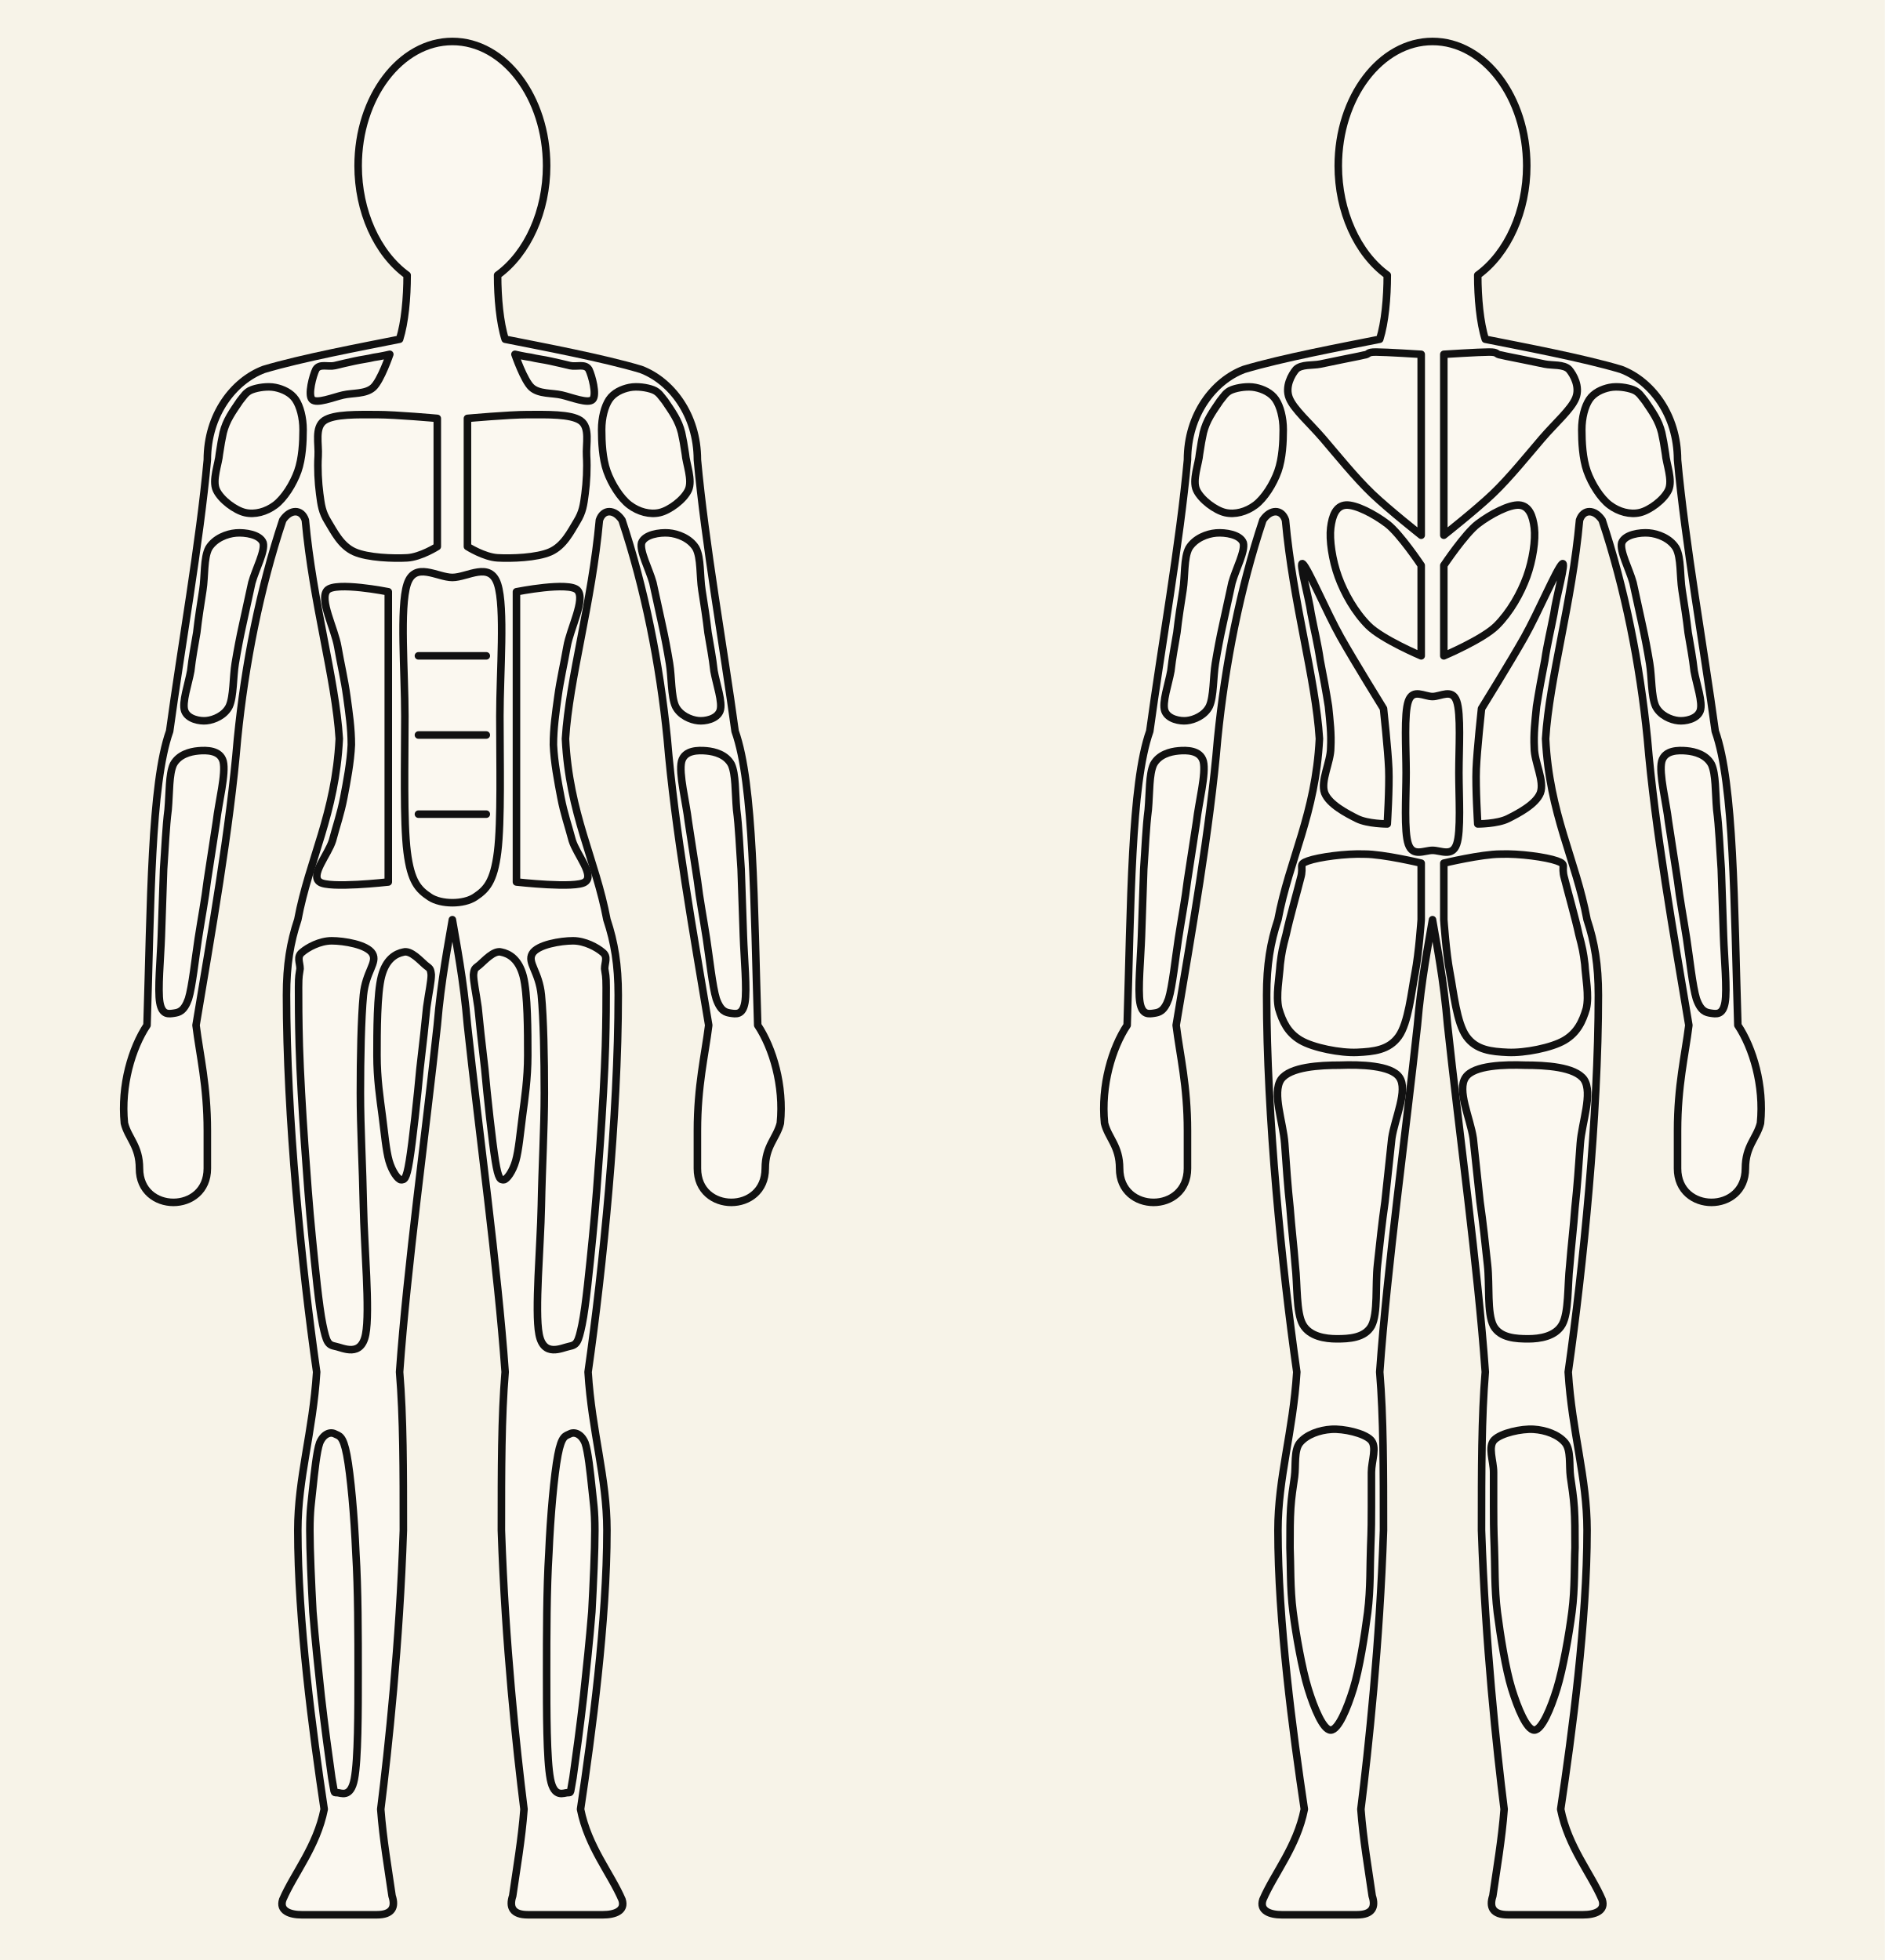
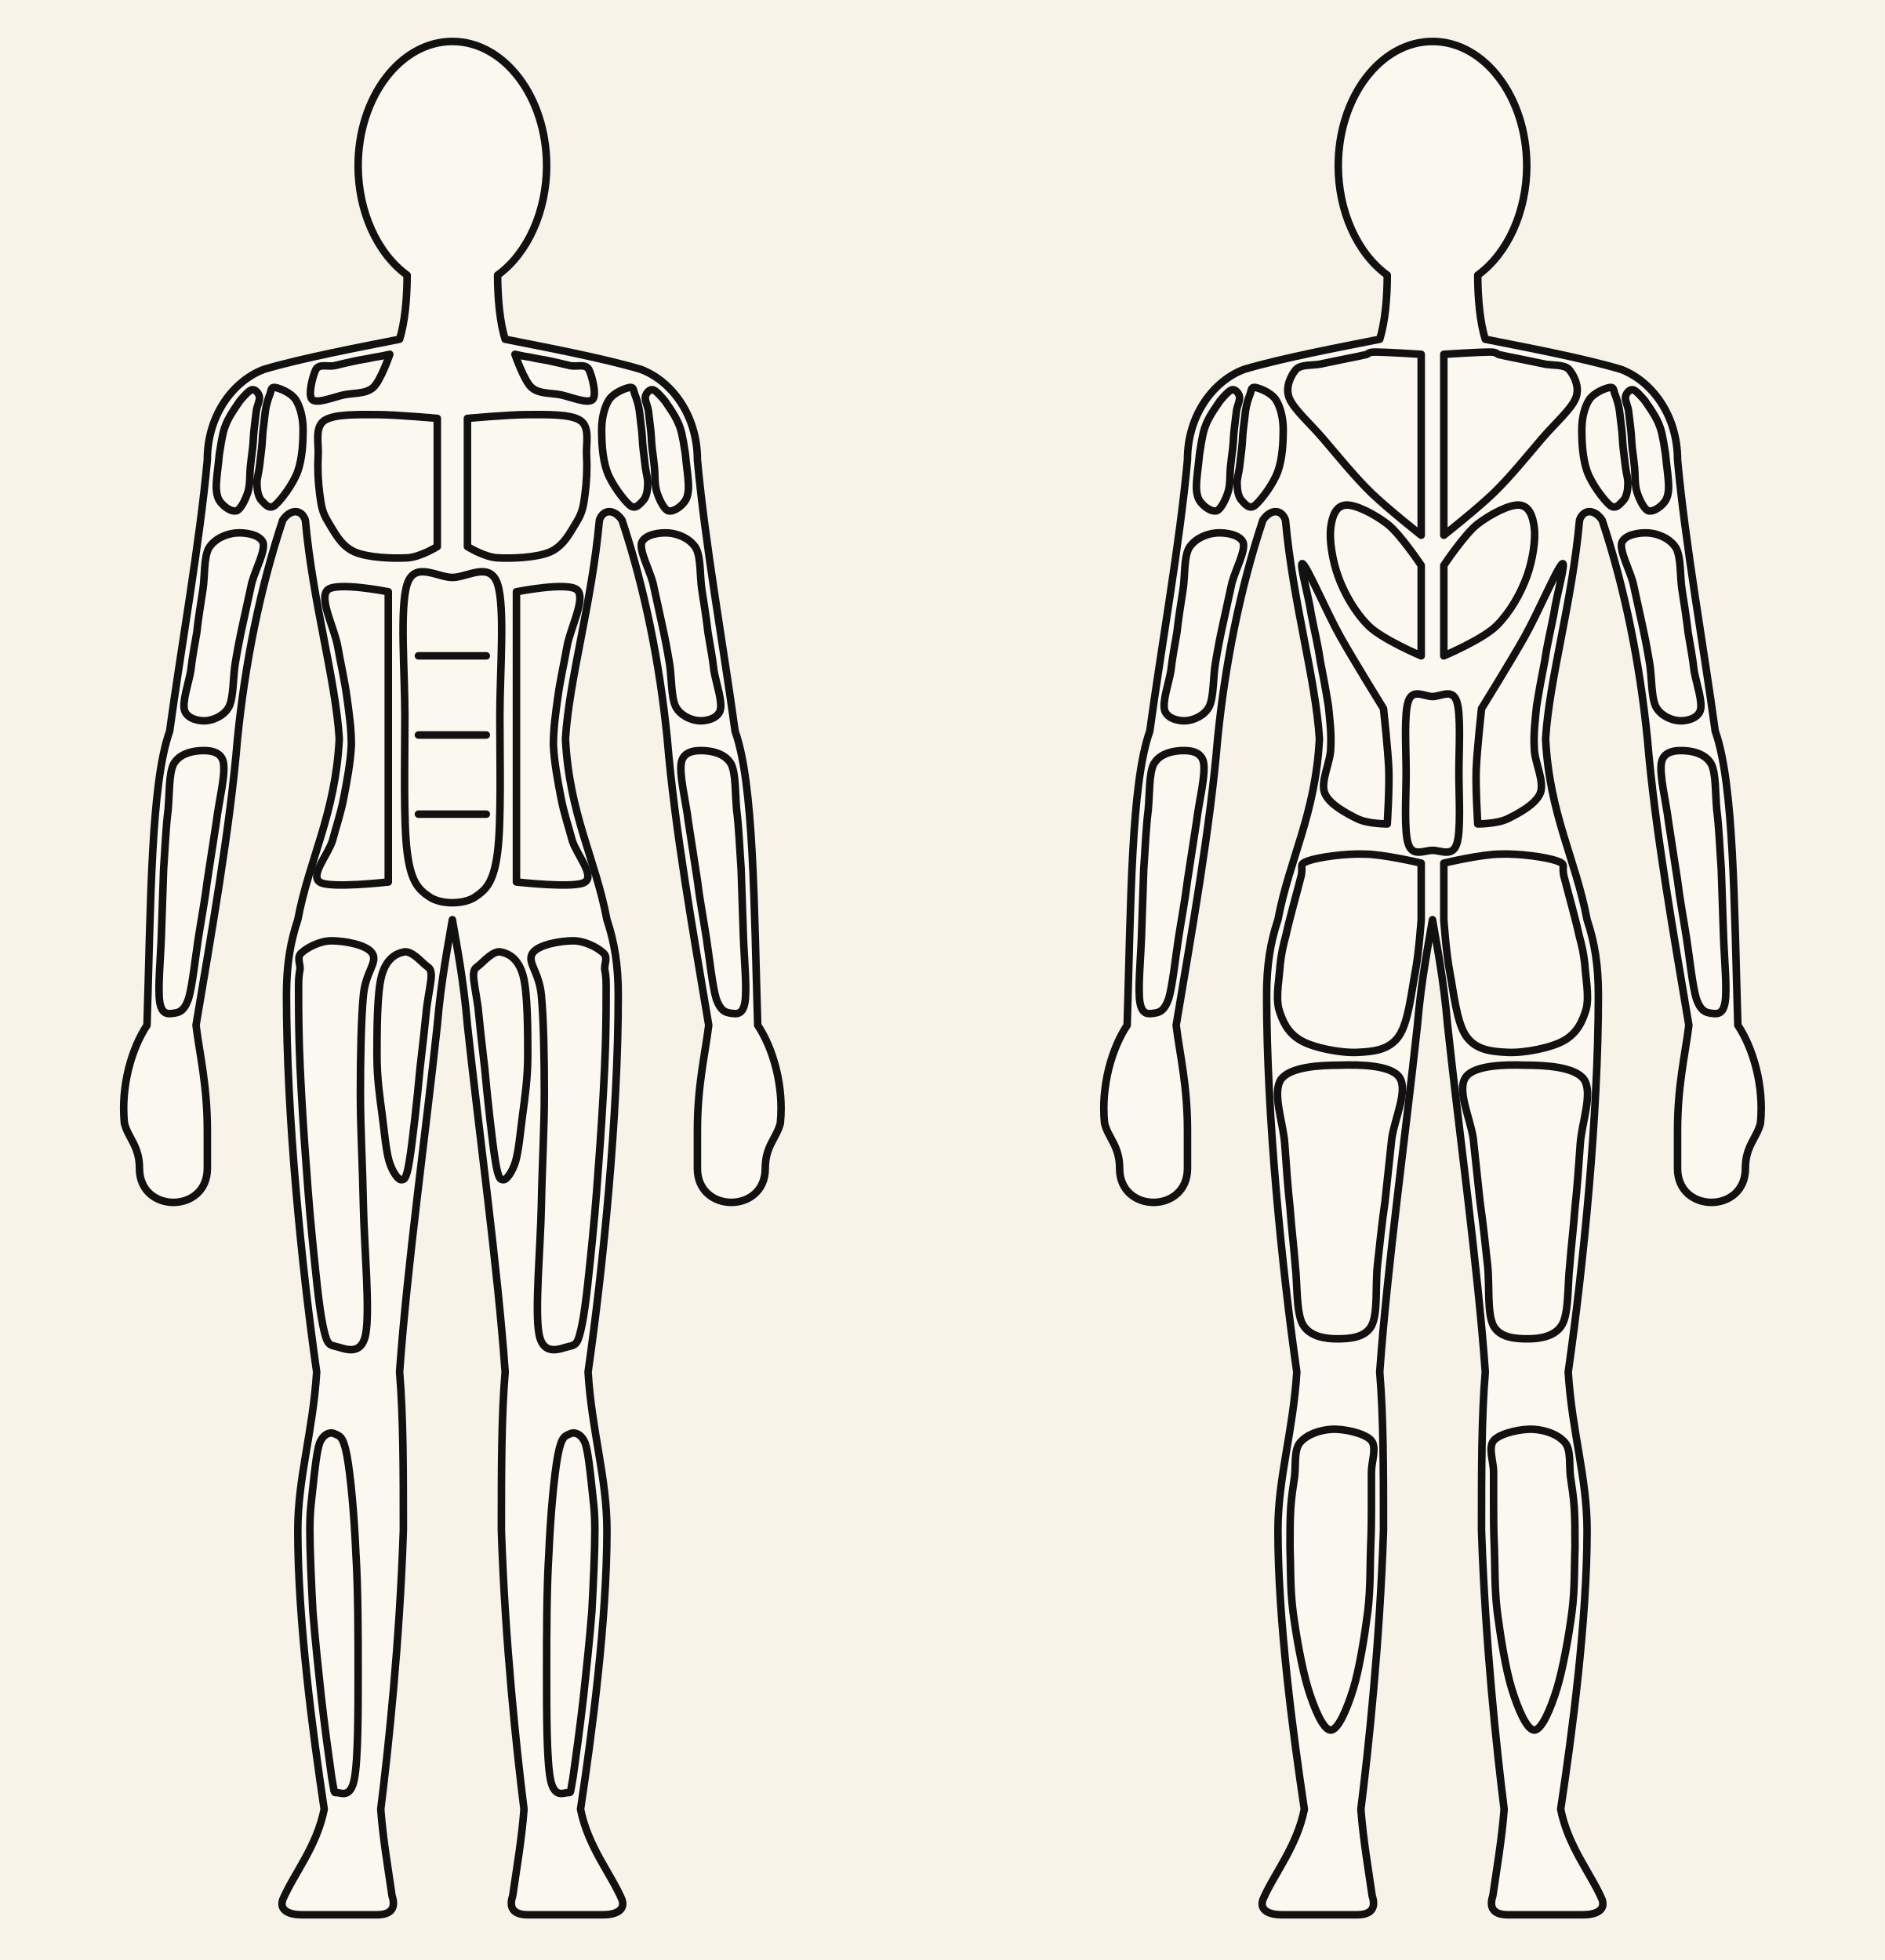
<svg xmlns="http://www.w3.org/2000/svg" viewBox="0 0 250 260" width="250" height="260">
  <path d="M0,0 L250,0 L250,260 L0,260 Z" fill="#F7F3E8" />
  <path id="front.body" d="M60,5.5 C66.9,5.5 72.5,12.9 72.5,22 C72.5,28 70,33.6 66,36.5 C66,39.5 66.3,42.8 67,45 C72,46 80,47.5 85,49 C89,50.5 92.5,55 92.5,61 C93.5,72 96,86 97.5,97 C100,104 100,120 100.5,136 C102.5,139 104,144 103.5,149 C103,151 101.5,152 101.5,155 C101.5,161 92.5,161 92.5,155 L92.5,150 C92.5,144 93.5,140 94,136 C92,124 89.5,110 88.5,98 C87.5,88 85.5,78 82.5,69 C81.5,67.5 80,67.5 79.5,69 C78.5,80 75.5,90 75,98 C75.5,108 79,114 80.5,122 C81.5,125 82,128 82,132 C82,148 80,168 78,182 C78.5,190 80.5,196 80.5,203 C80.5,215 78.5,230 77,240 C78,245 81,248.5 82.5,252 C83,253.5 81.5,254 80,254 L70,254 C68,254 67.5,253 68,251.5 C68.5,248 69.2,244 69.5,240 C68.5,232 67,218 66.5,203 C66.5,195 66.5,188 67,182 C66,168 63.5,150 62,136 C61.5,130 60.5,125 60,122 C59.5,125 58.5,130 58,136 C56.5,150 54,168 53,182 C53.5,188 53.5,195 53.5,203 C53,218 51.5,232 50.5,240 C50.8,244 51.5,248 52,251.5 C52.5,253 52,254 50,254 L40,254 C38.5,254 37,253.5 37.5,252 C39,248.5 42,245 43,240 C41.5,230 39.5,215 39.5,203 C39.5,196 41.5,190 42,182 C40,168 38,148 38,132 C38,128 38.5,125 39.5,122 C41,114 44.5,108 45,98 C44.5,90 41.5,80 40.5,69 C40,67.5 38.5,67.5 37.5,69 C34.5,78 32.5,88 31.5,98 C30.5,110 28,124 26,136 C26.5,140 27.5,144 27.5,150 L27.5,155 C27.5,161 18.5,161 18.5,155 C18.5,152 17,151 16.5,149 C16,144 17.5,139 19.5,136 C20,120 20,104 22.5,97 C24,86 26.5,72 27.5,61 C27.5,55 31,50.5 35,49 C40,47.5 48,46 53,45 C53.7,42.8 54,39.5 54,36.5 C50,33.6 47.5,28 47.5,22 C47.5,12.9 53.1,5.5 60,5.5 Z" fill="#FBF8F0" stroke="none" />
  <g id="front.regions" stroke="#111111" stroke-width="1" stroke-linejoin="round" stroke-linecap="round">
    <path id="front.traps-upper.r" d="M51.7,47 C51.7,47 50.4,47.3 49.6,47.4 C48.8,47.6 47.9,47.7 47,47.9 C46.1,48.1 45.2,48.3 44.4,48.5 C43.5,48.7 42.4,48.2 41.9,49 C41.5,49.8 40.8,52.4 41.4,53 C42,53.6 44.2,52.7 45.5,52.4 C46.8,52.1 48.5,52.3 49.5,51.4 C50.5,50.5 51.7,47 51.7,47 Z" fill="#FBF8F0" />
    <path id="front.traps-upper.l" d="M68.3,47 C68.3,47 69.6,47.3 70.4,47.4 C71.2,47.6 72.1,47.7 73,47.9 C73.9,48.1 74.8,48.3 75.6,48.5 C76.5,48.7 77.6,48.2 78.1,49 C78.5,49.8 79.2,52.4 78.6,53 C78,53.6 75.8,52.7 74.5,52.4 C73.2,52.1 71.5,52.3 70.5,51.4 C69.5,50.5 68.3,47 68.3,47 Z" fill="#FBF8F0" />
-     <path id="front.deltoid-front.r" d="M33.4,51.7 C32.6,52 32.3,52.6 31.8,53.2 C31.4,53.8 30.9,54.5 30.5,55.2 C30.1,55.9 29.8,56.6 29.6,57.4 C29.4,58.3 29.3,58.9 29.1,60.2 C29,61.5 28.1,63.7 28.7,65 C29.3,66.3 31.2,67.7 32.5,68 C33.8,68.3 35.3,67.9 36.5,67 C37.7,66.1 38.9,64.2 39.5,62.5 C40.1,60.8 40.2,58.6 40.2,57 C40.2,55.4 39.8,53.9 39.2,53 C38.6,52.1 37.5,51.6 36.5,51.4 C35.5,51.2 34.2,51.4 33.4,51.7 Z" fill="#FBF8F0" />
-     <path id="front.deltoid-front.l" d="M86.6,51.7 C87.4,52 87.7,52.6 88.2,53.2 C88.6,53.8 89.1,54.5 89.5,55.2 C89.9,55.9 90.2,56.6 90.4,57.4 C90.6,58.3 90.7,58.9 90.9,60.2 C91,61.5 91.9,63.7 91.3,65 C90.7,66.3 88.8,67.7 87.5,68 C86.2,68.3 84.7,67.9 83.5,67 C82.3,66.1 81.1,64.2 80.5,62.5 C79.9,60.8 79.8,58.6 79.8,57 C79.8,55.4 80.2,53.9 80.8,53 C81.4,52.1 82.5,51.6 83.5,51.4 C84.5,51.2 85.8,51.4 86.6,51.7 Z" fill="#FBF8F0" />
+     <path id="front.deltoid-front.r" d="M35.8,52.3 C35.6,52.8 35.3,53.7 35.2,54.5 C35.1,55.3 35,56.2 34.9,57 C34.8,57.8 34.8,58.7 34.7,59.5 C34.6,60.3 34.5,61.2 34.4,62 C34.3,62.8 34,63.7 34.1,64.4 C34.1,65.1 34.3,66 34.7,66.4 C35.1,66.8 35.7,67.7 36.5,67 C37.3,66.3 38.9,64.2 39.5,62.5 C40.1,60.8 40.2,58.6 40.2,57 C40.2,55.4 39.8,53.9 39.2,53 C38.6,52.1 37.1,51.5 36.5,51.4 C35.9,51.3 36,51.8 35.8,52.3 Z" fill="#FBF8F0" />
+     <path id="front.deltoid-front.l" d="M84.2,52.3 C84.4,52.8 84.7,53.7 84.8,54.5 C84.9,55.3 85,56.2 85.1,57 C85.2,57.8 85.2,58.7 85.3,59.5 C85.4,60.3 85.5,61.2 85.6,62 C85.7,62.8 86,63.7 85.9,64.4 C85.9,65.1 85.7,66 85.3,66.4 C84.9,66.8 84.3,67.7 83.5,67 C82.7,66.3 81.1,64.2 80.5,62.5 C79.9,60.8 79.8,58.6 79.8,57 C79.8,55.4 80.2,53.9 80.8,53 C81.4,52.1 82.9,51.5 83.5,51.4 C84.1,51.3 84,51.8 84.2,52.3 Z" fill="#FBF8F0" />
+     <path id="front.deltoid-side.r" d="M33.4,51.7 C33,51.8 32.3,52.6 31.8,53.2 C31.4,53.8 30.9,54.5 30.5,55.2 C30.1,55.9 29.8,56.6 29.6,57.4 C29.4,58.3 29.3,58.9 29.1,60.2 C29,61.5 28.6,63.9 28.7,65 C28.8,66.1 29.1,66.5 29.6,67 C30.1,67.5 31,68 31.5,67.7 C32,67.4 32.6,66.2 32.9,65.2 C33.2,64.2 33.1,63 33.2,62 C33.3,61 33.4,60.3 33.5,59.5 C33.6,58.7 33.6,57.8 33.7,57 C33.8,56.2 33.9,55.2 34,54.5 C34.1,53.8 34.5,53.1 34.4,52.6 C34.3,52.1 33.8,51.6 33.4,51.7 Z" fill="#FBF8F0" />
+     <path id="front.deltoid-side.l" d="M86.6,51.7 C87,51.8 87.7,52.6 88.2,53.2 C88.6,53.8 89.1,54.5 89.5,55.2 C89.9,55.9 90.2,56.6 90.4,57.4 C90.6,58.3 90.7,58.9 90.9,60.2 C91,61.5 91.4,63.9 91.3,65 C91.2,66.1 90.9,66.5 90.4,67 C89.9,67.5 89,68 88.5,67.7 C88,67.4 87.4,66.2 87.1,65.2 C86.8,64.2 86.9,63 86.8,62 C86.7,61 86.6,60.3 86.5,59.5 C86.4,58.7 86.4,57.8 86.3,57 C86.2,56.2 86.1,55.2 86,54.5 C85.9,53.8 85.5,53.1 85.6,52.6 C85.7,52.1 86.2,51.6 86.6,51.7 Z" fill="#FBF8F0" />
    <path id="front.chest.r" d="M58,55.5 C58,55.5 52.5,55 50,55 C47.5,55 44.3,54.9 43,55.8 C41.7,56.7 42.3,58.9 42.2,60.5 C42.1,62.1 42.2,64 42.4,65.5 C42.6,67 42.7,67.9 43.5,69.2 C44.3,70.5 45.2,72.4 47,73.2 C48.8,74 52.2,74.1 54,74 C55.8,73.9 58,72.5 58,72.5 C58,72.5 58,55.5 58,55.5 Z" fill="#FBF8F0" />
    <path id="front.chest.l" d="M62,55.5 C62,55.5 67.5,55 70,55 C72.5,55 75.7,54.9 77,55.8 C78.3,56.7 77.7,58.9 77.8,60.5 C77.9,62.1 77.8,64 77.6,65.5 C77.4,67 77.3,67.9 76.5,69.2 C75.7,70.5 74.8,72.4 73,73.2 C71.2,74 67.8,74.1 66,74 C64.2,73.9 62,72.5 62,72.5 C62,72.5 62,55.5 62,55.5 Z" fill="#FBF8F0" />
    <path id="front.biceps.r" d="M27.7,72.7 C27,74 27.2,76.4 26.9,78.3 C26.6,80.2 26.3,82.1 26.1,83.9 C25.8,85.7 25.5,87.2 25.3,89 C25,90.7 24.1,93.2 24.5,94.3 C24.9,95.4 26.5,95.7 27.4,95.6 C28.4,95.5 29.8,94.9 30.4,93.7 C31,92.4 30.9,89.8 31.2,88 C31.5,86.2 31.8,84.6 32.2,82.8 C32.6,81 33,79.1 33.4,77.3 C33.9,75.5 35.2,73.1 34.9,72 C34.5,70.9 32.5,70.6 31.3,70.7 C30.1,70.8 28.5,71.4 27.7,72.7 Z" fill="#FBF8F0" />
    <path id="front.biceps.l" d="M92.3,72.7 C93,74 92.8,76.4 93.1,78.3 C93.4,80.2 93.7,82.1 93.9,83.9 C94.2,85.7 94.5,87.2 94.7,89 C95,90.7 95.9,93.2 95.5,94.3 C95.1,95.4 93.5,95.7 92.6,95.6 C91.6,95.5 90.2,94.9 89.6,93.7 C89,92.4 89.1,89.8 88.8,88 C88.5,86.2 88.2,84.6 87.8,82.8 C87.4,81 87,79.1 86.6,77.3 C86.1,75.5 84.8,73.1 85.1,72 C85.5,70.9 87.5,70.6 88.7,70.7 C89.9,70.8 91.5,71.4 92.3,72.7 Z" fill="#FBF8F0" />
    <path id="front.forearm-front.r" d="M23,101.4 C22.4,102.7 22.5,105.1 22.3,107.4 C22,109.7 21.9,112.5 21.7,115.3 C21.6,118.1 21.5,121.2 21.4,124.2 C21.3,127.1 20.9,131.3 21.2,133 C21.5,134.7 22.4,134.5 23.1,134.4 C23.7,134.3 24.4,134.2 25,132.5 C25.5,130.9 25.9,127.1 26.3,124.5 C26.7,121.9 27.2,119.3 27.5,116.8 C27.9,114.2 28.3,111.6 28.7,109 C29,106.4 30,102.6 29.6,101 C29.2,99.5 27.4,99.5 26.3,99.6 C25.2,99.7 23.7,100.1 23,101.4 Z" fill="#FBF8F0" />
    <path id="front.forearm-front.l" d="M97,101.4 C97.6,102.7 97.5,105.1 97.7,107.4 C98,109.7 98.1,112.5 98.3,115.3 C98.4,118.1 98.5,121.2 98.6,124.2 C98.7,127.1 99.1,131.3 98.8,133 C98.5,134.7 97.6,134.5 96.9,134.4 C96.3,134.3 95.6,134.2 95,132.5 C94.5,130.9 94.1,127.1 93.7,124.5 C93.3,121.9 92.8,119.3 92.5,116.8 C92.1,114.2 91.7,111.6 91.3,109 C91,106.4 90,102.6 90.4,101 C90.8,99.5 92.6,99.5 93.7,99.6 C94.8,99.7 96.3,100.1 97,101.4 Z" fill="#FBF8F0" />
    <path id="front.obliques.r" d="M51.5,78.5 C51.5,78.5 44.5,77.1 43.4,78.3 C42.3,79.5 44.4,83.4 44.8,85.8 C45.2,88.1 45.7,90.2 46,92.4 C46.3,94.6 46.6,96.6 46.6,98.8 C46.5,101.1 46,103.7 45.6,105.8 C45.2,107.9 44.6,109.6 44.1,111.5 C43.5,113.4 41.1,116.1 42.4,117 C43.6,117.9 51.5,117 51.5,117 C51.5,117 51.5,78.5 51.5,78.5 Z" fill="#FBF8F0" />
    <path id="front.obliques.l" d="M68.5,78.5 C68.5,78.5 75.5,77.1 76.6,78.3 C77.7,79.5 75.6,83.4 75.2,85.8 C74.8,88.1 74.3,90.2 74,92.4 C73.7,94.6 73.4,96.6 73.4,98.8 C73.5,101.1 74,103.7 74.4,105.8 C74.8,107.9 75.4,109.6 75.9,111.5 C76.5,113.4 78.9,116.1 77.6,117 C76.4,117.9 68.5,117 68.5,117 C68.5,117 68.5,78.5 68.5,78.5 Z" fill="#FBF8F0" />
    <path id="front.adductors.r" d="M56.4,128 C55.8,127.5 54.5,126 53.5,126.3 C52.5,126.5 51.2,127.2 50.6,129.5 C50,131.8 50,136.9 50,140 C50,143.1 50.4,145.7 50.7,148 C51,150.3 51.2,152.6 51.6,154 C52,155.4 52.8,156.5 53.2,156.5 C53.6,156.5 53.9,156.5 54.3,154 C54.7,151.6 55.4,145.2 55.7,141.8 C56.1,138.4 56.4,135.7 56.6,133.6 C56.9,131.5 57.2,130.2 57.2,129.3 C57.1,128.4 57,128.5 56.4,128 Z" fill="#FBF8F0" />
    <path id="front.adductors.l" d="M63.6,128 C64.2,127.5 65.5,126 66.5,126.3 C67.5,126.5 68.8,127.2 69.4,129.5 C70,131.8 70,136.9 70,140 C70,143.1 69.6,145.7 69.3,148 C69,150.3 68.8,152.6 68.4,154 C68,155.4 67.2,156.5 66.8,156.5 C66.4,156.5 66.1,156.5 65.7,154 C65.3,151.6 64.6,145.2 64.3,141.8 C63.9,138.4 63.6,135.7 63.4,133.6 C63.1,131.5 62.8,130.2 62.8,129.3 C62.9,128.4 63,128.5 63.6,128 Z" fill="#FBF8F0" />
    <path id="front.quads.r" d="M44,124.8 C42.4,124.8 40.8,125.7 40.1,126.3 C39.3,126.9 39.8,127.7 39.8,128.5 C39.7,129.3 39.6,129.3 39.6,131 C39.6,132.7 39.6,135.3 39.7,138.8 C39.8,142.2 40.1,147.5 40.4,151.7 C40.7,155.9 41,160.1 41.4,164.1 C41.8,168.1 42.3,173.3 42.8,175.7 C43.3,178.1 43.5,178.4 44.5,178.6 C45.5,178.8 47.9,180.1 48.5,177 C49.1,173.9 48.3,165.3 48.2,160 C48.1,154.7 47.8,149.7 47.8,145 C47.8,140.3 47.9,135.1 48.2,132 C48.5,128.9 50.1,127.7 49.4,126.5 C48.7,125.3 45.6,124.8 44,124.8 Z" fill="#FBF8F0" />
    <path id="front.quads.l" d="M76,124.8 C77.6,124.8 79.2,125.7 79.9,126.3 C80.7,126.9 80.2,127.7 80.2,128.5 C80.3,129.3 80.4,129.3 80.4,131 C80.4,132.7 80.4,135.3 80.3,138.8 C80.2,142.2 79.9,147.5 79.6,151.7 C79.3,155.9 79,160.1 78.6,164.1 C78.2,168.1 77.7,173.3 77.2,175.7 C76.7,178.1 76.5,178.4 75.5,178.6 C74.5,178.8 72.1,180.1 71.5,177 C70.9,173.9 71.7,165.3 71.8,160 C71.9,154.7 72.2,149.7 72.2,145 C72.2,140.3 72.1,135.1 71.8,132 C71.5,128.9 69.9,127.7 70.6,126.5 C71.3,125.3 74.4,124.8 76,124.8 Z" fill="#FBF8F0" />
    <path id="front.tibialis.r" d="M44.4,190.2 C43.8,189.9 42.9,190.2 42.4,191.4 C42,192.5 41.7,195.4 41.5,197.3 C41.3,199.3 41.1,200.3 41.1,203 C41.1,205.7 41.3,210.1 41.5,213.8 C41.8,217.5 42.2,221.3 42.6,225 C43,228.6 43.7,233.7 44,235.8 C44.4,237.9 44.2,237.8 44.7,237.8 C45.2,237.8 46.5,238.6 47,236 C47.5,233.4 47.5,227 47.5,222 C47.5,217 47.5,210.8 47.2,206 C47,201.2 46.5,195.6 46,193 C45.5,190.4 45,190.5 44.4,190.2 Z" fill="#FBF8F0" />
    <path id="front.tibialis.l" d="M75.6,190.2 C76.2,189.9 77.1,190.2 77.6,191.4 C78,192.5 78.3,195.4 78.5,197.3 C78.7,199.3 78.9,200.3 78.9,203 C78.9,205.7 78.7,210.1 78.5,213.8 C78.2,217.5 77.8,221.3 77.4,225 C77,228.6 76.3,233.7 76,235.8 C75.6,237.9 75.8,237.8 75.3,237.8 C74.8,237.8 73.5,238.6 73,236 C72.5,233.4 72.5,227 72.5,222 C72.5,217 72.5,210.8 72.8,206 C73,201.2 73.5,195.6 74,193 C74.5,190.4 75,190.5 75.6,190.2 Z" fill="#FBF8F0" />
    <path id="front.abs" d="M54,77.5 C55,74.4 58,76.6 60,76.6 C62,76.6 65,74.4 66,77.5 C67,80.6 66.3,89.1 66.3,95 C66.3,100.9 66.5,109 66,113 C65.5,117 64.5,118 63,119 C61.5,120 58.5,120 57,119 C55.5,118 54.5,117 54,113 C53.5,109 53.7,100.9 53.7,95 C53.7,89.1 53,80.6 54,77.5 Z" fill="#FBF8F0" />
    <path id="front.abs.lines" d="M55.5,87 L64.5,87 M55.5,97.5 L64.5,97.5 M55.5,108 L64.5,108" fill="none" />
  </g>
  <path id="front.outline" d="M60,5.5 C66.9,5.5 72.5,12.9 72.5,22 C72.5,28 70,33.6 66,36.5 C66,39.5 66.3,42.8 67,45 C72,46 80,47.5 85,49 C89,50.5 92.5,55 92.5,61 C93.5,72 96,86 97.5,97 C100,104 100,120 100.5,136 C102.5,139 104,144 103.5,149 C103,151 101.5,152 101.5,155 C101.5,161 92.5,161 92.5,155 L92.5,150 C92.5,144 93.5,140 94,136 C92,124 89.5,110 88.5,98 C87.5,88 85.5,78 82.5,69 C81.5,67.5 80,67.5 79.5,69 C78.5,80 75.5,90 75,98 C75.5,108 79,114 80.5,122 C81.5,125 82,128 82,132 C82,148 80,168 78,182 C78.5,190 80.5,196 80.5,203 C80.5,215 78.5,230 77,240 C78,245 81,248.5 82.5,252 C83,253.5 81.5,254 80,254 L70,254 C68,254 67.5,253 68,251.5 C68.5,248 69.2,244 69.5,240 C68.5,232 67,218 66.5,203 C66.5,195 66.5,188 67,182 C66,168 63.5,150 62,136 C61.5,130 60.5,125 60,122 C59.5,125 58.5,130 58,136 C56.5,150 54,168 53,182 C53.5,188 53.5,195 53.5,203 C53,218 51.5,232 50.5,240 C50.8,244 51.5,248 52,251.5 C52.5,253 52,254 50,254 L40,254 C38.5,254 37,253.5 37.5,252 C39,248.5 42,245 43,240 C41.5,230 39.5,215 39.5,203 C39.5,196 41.5,190 42,182 C40,168 38,148 38,132 C38,128 38.5,125 39.5,122 C41,114 44.5,108 45,98 C44.5,90 41.5,80 40.5,69 C40,67.5 38.5,67.5 37.5,69 C34.5,78 32.5,88 31.5,98 C30.5,110 28,124 26,136 C26.5,140 27.5,144 27.5,150 L27.5,155 C27.5,161 18.5,161 18.5,155 C18.5,152 17,151 16.5,149 C16,144 17.5,139 19.5,136 C20,120 20,104 22.5,97 C24,86 26.5,72 27.5,61 C27.5,55 31,50.5 35,49 C40,47.5 48,46 53,45 C53.7,42.8 54,39.5 54,36.5 C50,33.6 47.5,28 47.5,22 C47.5,12.9 53.1,5.5 60,5.5 Z" fill="none" stroke="#111111" stroke-width="1" stroke-linejoin="round" stroke-linecap="round" />
  <path id="back.body" d="M190,5.5 C196.9,5.5 202.5,12.9 202.5,22 C202.5,28 200,33.6 196,36.5 C196,39.5 196.3,42.8 197,45 C202,46 210,47.5 215,49 C219,50.5 222.5,55 222.5,61 C223.5,72 226,86 227.5,97 C230,104 230,120 230.5,136 C232.5,139 234,144 233.5,149 C233,151 231.5,152 231.5,155 C231.5,161 222.5,161 222.5,155 L222.5,150 C222.5,144 223.5,140 224,136 C222,124 219.5,110 218.5,98 C217.5,88 215.5,78 212.5,69 C211.5,67.5 210,67.5 209.5,69 C208.5,80 205.5,90 205,98 C205.5,108 209,114 210.5,122 C211.5,125 212,128 212,132 C212,148 210,168 208,182 C208.5,190 210.5,196 210.5,203 C210.5,215 208.5,230 207,240 C208,245 211,248.5 212.5,252 C213,253.5 211.5,254 210,254 L200,254 C198,254 197.5,253 198,251.5 C198.5,248 199.2,244 199.5,240 C198.5,232 197,218 196.5,203 C196.5,195 196.5,188 197,182 C196,168 193.5,150 192,136 C191.5,130 190.5,125 190,122 C189.5,125 188.5,130 188,136 C186.5,150 184,168 183,182 C183.5,188 183.5,195 183.5,203 C183,218 181.5,232 180.5,240 C180.8,244 181.5,248 182,251.5 C182.5,253 182,254 180,254 L170,254 C168.5,254 167,253.5 167.5,252 C169,248.5 172,245 173,240 C171.5,230 169.5,215 169.5,203 C169.5,196 171.5,190 172,182 C170,168 168,148 168,132 C168,128 168.5,125 169.5,122 C171,114 174.5,108 175,98 C174.5,90 171.5,80 170.5,69 C170,67.5 168.5,67.5 167.5,69 C164.5,78 162.5,88 161.5,98 C160.5,110 158,124 156,136 C156.5,140 157.5,144 157.5,150 L157.5,155 C157.5,161 148.5,161 148.5,155 C148.5,152 147,151 146.5,149 C146,144 147.5,139 149.5,136 C150,120 150,104 152.5,97 C154,86 156.5,72 157.5,61 C157.5,55 161,50.5 165,49 C170,47.5 178,46 183,45 C183.7,42.8 184,39.5 184,36.5 C180,33.6 177.5,28 177.5,22 C177.5,12.9 183.1,5.5 190,5.5 Z" fill="#FBF8F0" stroke="none" />
  <g id="back.regions" stroke="#111111" stroke-width="1" stroke-linejoin="round" stroke-linecap="round">
    <path id="back.traps.l" d="M188.5,47 C188.5,47 183.8,46.7 182.5,46.7 C181.2,46.7 181.7,47 180.9,47.1 C180.1,47.3 178.9,47.5 178,47.7 C177,47.9 176.1,48.1 175.1,48.3 C174.1,48.5 172.6,48.3 171.9,49 C171.3,49.7 170.4,51.3 171,52.8 C171.6,54.3 173.7,56.1 175.5,58.2 C177.3,60.3 179.8,63.4 182,65.5 C184.2,67.6 188.5,71 188.5,71 C188.5,71 188.5,47 188.5,47 Z" fill="#FBF8F0" />
    <path id="back.traps.r" d="M191.5,47 C191.5,47 196.2,46.7 197.5,46.7 C198.8,46.7 198.3,47 199.1,47.1 C199.9,47.3 201.1,47.5 202,47.7 C203,47.9 203.9,48.1 204.9,48.3 C205.9,48.5 207.4,48.3 208.1,49 C208.7,49.7 209.6,51.3 209,52.8 C208.4,54.3 206.3,56.1 204.5,58.2 C202.7,60.3 200.2,63.4 198,65.5 C195.8,67.6 191.5,71 191.5,71 C191.5,71 191.5,47 191.5,47 Z" fill="#FBF8F0" />
-     <path id="back.deltoid-rear.l" d="M163.4,51.7 C162.6,52 162.3,52.6 161.8,53.2 C161.4,53.8 160.9,54.5 160.5,55.2 C160.1,55.9 159.8,56.6 159.6,57.4 C159.4,58.3 159.3,58.9 159.1,60.2 C159,61.5 158.1,63.7 158.7,65 C159.3,66.3 161.2,67.7 162.5,68 C163.8,68.3 165.3,67.9 166.5,67 C167.7,66.1 168.9,64.2 169.5,62.5 C170.1,60.8 170.2,58.6 170.2,57 C170.2,55.4 169.8,53.9 169.2,53 C168.6,52.1 167.5,51.6 166.5,51.4 C165.5,51.2 164.2,51.4 163.4,51.7 Z" fill="#FBF8F0" />
-     <path id="back.deltoid-rear.r" d="M216.6,51.7 C217.4,52 217.7,52.6 218.2,53.2 C218.6,53.8 219.1,54.5 219.5,55.2 C219.9,55.9 220.2,56.6 220.4,57.4 C220.6,58.3 220.7,58.9 220.9,60.2 C221,61.5 221.9,63.7 221.3,65 C220.7,66.3 218.8,67.7 217.5,68 C216.2,68.3 214.7,67.9 213.5,67 C212.3,66.1 211.1,64.2 210.5,62.5 C209.9,60.8 209.8,58.6 209.8,57 C209.8,55.4 210.2,53.9 210.8,53 C211.4,52.1 212.5,51.6 213.5,51.4 C214.5,51.2 215.8,51.4 216.6,51.7 Z" fill="#FBF8F0" />
+     <path id="back.deltoid-rear.l" d="M165.8,52.3 C165.6,52.8 165.3,53.7 165.2,54.5 C165.1,55.3 165,56.2 164.9,57 C164.8,57.8 164.8,58.7 164.7,59.5 C164.6,60.3 164.5,61.2 164.4,62 C164.3,62.8 164,63.7 164.1,64.4 C164.1,65.1 164.3,66 164.7,66.4 C165.1,66.8 165.7,67.7 166.5,67 C167.3,66.3 168.9,64.2 169.5,62.5 C170.1,60.8 170.2,58.6 170.2,57 C170.2,55.4 169.8,53.9 169.2,53 C168.6,52.1 167.1,51.5 166.5,51.4 C165.9,51.3 166,51.8 165.8,52.3 Z" fill="#FBF8F0" />
+     <path id="back.deltoid-rear.r" d="M214.2,52.3 C214.4,52.8 214.7,53.7 214.8,54.5 C214.9,55.3 215,56.2 215.1,57 C215.2,57.8 215.2,58.7 215.3,59.5 C215.4,60.3 215.5,61.2 215.6,62 C215.7,62.8 216,63.7 215.9,64.4 C215.9,65.1 215.7,66 215.3,66.4 C214.9,66.8 214.3,67.7 213.5,67 C212.7,66.3 211.1,64.2 210.5,62.5 C209.9,60.8 209.8,58.6 209.8,57 C209.8,55.4 210.2,53.9 210.8,53 C211.4,52.1 212.9,51.5 213.5,51.4 C214.1,51.3 214,51.8 214.2,52.3 Z" fill="#FBF8F0" />
+     <path id="back.deltoid-side.l" d="M163.4,51.7 C163,51.8 162.3,52.6 161.8,53.2 C161.4,53.8 160.9,54.5 160.5,55.2 C160.1,55.9 159.8,56.6 159.6,57.4 C159.4,58.3 159.3,58.9 159.1,60.2 C159,61.5 158.6,63.9 158.7,65 C158.8,66.1 159.1,66.5 159.6,67 C160.1,67.5 161,68 161.5,67.7 C162,67.4 162.6,66.2 162.9,65.2 C163.2,64.2 163.1,63 163.2,62 C163.3,61 163.4,60.3 163.5,59.5 C163.6,58.7 163.6,57.8 163.7,57 C163.8,56.2 163.9,55.2 164,54.5 C164.1,53.8 164.5,53.1 164.4,52.6 C164.3,52.1 163.8,51.6 163.4,51.7 Z" fill="#FBF8F0" />
+     <path id="back.deltoid-side.r" d="M216.6,51.7 C217,51.8 217.7,52.6 218.2,53.2 C218.6,53.8 219.1,54.5 219.5,55.2 C219.9,55.9 220.2,56.6 220.4,57.4 C220.6,58.3 220.7,58.9 220.9,60.2 C221,61.5 221.4,63.9 221.3,65 C221.2,66.1 220.9,66.5 220.4,67 C219.9,67.5 219,68 218.5,67.7 C218,67.4 217.4,66.2 217.1,65.2 C216.8,64.2 216.9,63 216.8,62 C216.7,61 216.6,60.3 216.5,59.5 C216.4,58.7 216.4,57.8 216.3,57 C216.2,56.2 216.1,55.2 216,54.5 C215.9,53.8 215.5,53.1 215.6,52.6 C215.7,52.1 216.2,51.6 216.6,51.7 Z" fill="#FBF8F0" />
    <path id="back.rhomboids-upper-back.l" d="M188.5,75 C188.5,75 185.7,70.8 184,69.5 C182.3,68.2 179.8,66.9 178.5,67 C177.2,67.1 176.7,68.4 176.5,70 C176.3,71.6 176.7,74.3 177.5,76.5 C178.3,78.7 179.7,81.2 181.5,83 C183.3,84.8 188.5,87 188.5,87 C188.5,87 188.5,75 188.5,75 Z" fill="#FBF8F0" />
    <path id="back.rhomboids-upper-back.r" d="M191.5,75 C191.5,75 194.3,70.8 196,69.5 C197.7,68.2 200.2,66.9 201.5,67 C202.8,67.1 203.3,68.4 203.5,70 C203.7,71.6 203.3,74.3 202.5,76.5 C201.7,78.7 200.3,81.2 198.5,83 C196.7,84.8 191.5,87 191.5,87 C191.5,87 191.5,75 191.5,75 Z" fill="#FBF8F0" />
    <path id="back.lats.l" d="M172.8,74.8 C172.2,74.3 173.6,79.2 173.9,81.4 C174.3,83.5 174.8,85.5 175.1,87.6 C175.5,89.6 175.9,91.8 176.2,93.7 C176.4,95.7 176.6,97.3 176.5,99.2 C176.5,101.1 175.1,103.6 175.7,105.2 C176.3,106.7 178.6,107.9 180,108.6 C181.4,109.3 184,109.3 184,109.3 C184,109.3 184.3,104.5 184.2,102 C184.1,99.5 183.5,94 183.5,94 C183.5,94 179.6,87.7 177.8,84.5 C176,81.3 173.5,75.4 172.8,74.8 Z" fill="#FBF8F0" />
    <path id="back.lats.r" d="M207.2,74.8 C207.8,74.3 206.4,79.2 206.1,81.4 C205.7,83.5 205.2,85.5 204.9,87.6 C204.5,89.6 204.1,91.8 203.8,93.7 C203.6,95.7 203.4,97.3 203.5,99.2 C203.5,101.1 204.9,103.6 204.3,105.2 C203.7,106.7 201.4,107.9 200,108.6 C198.6,109.3 196,109.3 196,109.3 C196,109.3 195.7,104.5 195.8,102 C195.9,99.5 196.5,94 196.5,94 C196.5,94 200.4,87.7 202.2,84.5 C204,81.3 206.5,75.4 207.2,74.8 Z" fill="#FBF8F0" />
    <path id="back.triceps.l" d="M157.7,72.7 C157,74 157.2,76.4 156.9,78.3 C156.6,80.2 156.3,82.1 156.1,83.9 C155.8,85.7 155.5,87.2 155.3,89 C155,90.7 154.1,93.2 154.5,94.3 C154.9,95.4 156.5,95.7 157.4,95.6 C158.4,95.5 159.8,94.9 160.4,93.7 C161,92.4 160.9,89.8 161.2,88 C161.5,86.2 161.8,84.6 162.2,82.8 C162.6,81 163,79.1 163.4,77.3 C163.9,75.5 165.2,73.1 164.9,72 C164.5,70.9 162.5,70.6 161.3,70.7 C160.1,70.8 158.5,71.4 157.7,72.7 Z" fill="#FBF8F0" />
    <path id="back.triceps.r" d="M222.3,72.7 C223,74 222.8,76.4 223.1,78.3 C223.4,80.2 223.7,82.1 223.9,83.9 C224.2,85.7 224.5,87.2 224.7,89 C225,90.7 225.9,93.2 225.5,94.3 C225.1,95.4 223.5,95.7 222.6,95.6 C221.6,95.5 220.2,94.9 219.6,93.7 C219,92.4 219.1,89.8 218.8,88 C218.5,86.2 218.2,84.6 217.8,82.8 C217.4,81 217,79.1 216.6,77.3 C216.1,75.5 214.8,73.1 215.1,72 C215.5,70.9 217.5,70.6 218.7,70.7 C219.9,70.8 221.5,71.4 222.3,72.7 Z" fill="#FBF8F0" />
    <path id="back.forearm-back.l" d="M153,101.4 C152.4,102.7 152.5,105.1 152.3,107.4 C152,109.7 151.9,112.5 151.7,115.3 C151.6,118.1 151.5,121.2 151.4,124.2 C151.3,127.1 150.9,131.3 151.2,133 C151.5,134.7 152.4,134.5 153.1,134.4 C153.7,134.3 154.4,134.2 155,132.5 C155.5,130.9 155.9,127.1 156.3,124.5 C156.7,121.9 157.2,119.3 157.5,116.8 C157.9,114.2 158.3,111.6 158.7,109 C159,106.4 160,102.6 159.6,101 C159.2,99.5 157.4,99.5 156.3,99.6 C155.2,99.7 153.7,100.1 153,101.4 Z" fill="#FBF8F0" />
    <path id="back.forearm-back.r" d="M227,101.4 C227.6,102.7 227.5,105.1 227.7,107.4 C228,109.7 228.1,112.5 228.3,115.3 C228.4,118.1 228.5,121.2 228.6,124.2 C228.7,127.1 229.1,131.3 228.8,133 C228.5,134.7 227.6,134.5 226.9,134.4 C226.3,134.3 225.6,134.2 225,132.5 C224.5,130.9 224.1,127.1 223.7,124.5 C223.3,121.9 222.8,119.3 222.5,116.8 C222.1,114.2 221.7,111.6 221.3,109 C221,106.4 220,102.6 220.4,101 C220.8,99.5 222.6,99.5 223.7,99.6 C224.8,99.7 226.3,100.1 227,101.4 Z" fill="#FBF8F0" />
    <path id="back.glutes.l" d="M188.5,114.5 C188.5,114.5 183.5,113.3 181,113.3 C178.5,113.2 174.9,113.7 173.5,114.2 C172.1,114.7 173,114.8 172.5,116.5 C172.1,118.1 171,122 170.6,123.9 C170.1,125.8 170,126.3 169.8,127.9 C169.7,129.6 169.2,132.1 169.6,133.8 C170.1,135.5 170.8,137 172.5,138 C174.2,139 177.8,139.7 180,139.6 C182.2,139.5 184.2,139.3 185.5,137.5 C186.8,135.7 187.2,131.6 187.7,129 C188.2,126.4 188.5,122 188.5,122 C188.5,122 188.5,114.5 188.5,114.5 Z" fill="#FBF8F0" />
    <path id="back.glutes.r" d="M191.5,114.5 C191.5,114.5 196.5,113.3 199,113.3 C201.5,113.2 205.1,113.7 206.5,114.2 C207.9,114.7 207,114.8 207.5,116.5 C207.9,118.1 209,122 209.4,123.9 C209.9,125.8 210,126.3 210.2,127.9 C210.3,129.6 210.8,132.1 210.4,133.8 C209.9,135.5 209.2,137 207.5,138 C205.8,139 202.2,139.7 200,139.6 C197.8,139.5 195.8,139.3 194.5,137.5 C193.2,135.7 192.8,131.6 192.3,129 C191.8,126.4 191.5,122 191.5,122 C191.5,122 191.5,114.5 191.5,114.5 Z" fill="#FBF8F0" />
    <path id="back.hamstrings.l" d="M169.9,143.2 C168.7,145 170.2,148.9 170.4,151.7 C170.6,154.5 170.8,157.5 171.1,160.2 C171.3,162.9 171.6,165.3 171.8,167.9 C172.1,170.5 171.9,174.1 172.8,175.7 C173.7,177.3 175.8,177.6 177.3,177.6 C178.9,177.6 181,177.5 181.9,175.9 C182.8,174.2 182.4,170.5 182.7,167.8 C183,165 183.3,162.2 183.7,159.4 C184,156.6 184.3,153.8 184.6,151 C185,148.3 186.8,144.6 185.6,142.9 C184.5,141.3 180.4,141.2 177.7,141.3 C175.1,141.3 171.1,141.5 169.9,143.2 Z" fill="#FBF8F0" />
    <path id="back.hamstrings.r" d="M210.1,143.2 C211.3,145 209.8,148.9 209.6,151.7 C209.4,154.5 209.2,157.5 208.9,160.2 C208.7,162.9 208.4,165.3 208.2,167.9 C207.9,170.5 208.1,174.1 207.2,175.7 C206.3,177.3 204.2,177.6 202.7,177.6 C201.1,177.6 199,177.5 198.1,175.9 C197.2,174.2 197.6,170.5 197.3,167.8 C197,165 196.7,162.2 196.3,159.4 C196,156.6 195.7,153.8 195.4,151 C195,148.3 193.2,144.6 194.4,142.9 C195.5,141.3 199.6,141.2 202.3,141.3 C204.9,141.3 208.9,141.5 210.1,143.2 Z" fill="#FBF8F0" />
    <path id="back.calves.l" d="M172.4,191.4 C171.6,192.4 171.9,194.4 171.7,195.9 C171.5,197.3 171.3,198.5 171.2,200 C171.1,201.6 171.1,203 171.1,205.3 C171.2,207.5 171.1,210.7 171.5,213.8 C171.9,216.9 172.7,221.4 173.5,224 C174.3,226.6 175.5,229.5 176.5,229.5 C177.5,229.5 178.7,226.6 179.5,224 C180.3,221.4 181,217 181.4,213.9 C181.8,210.7 181.7,207.5 181.8,205.2 C181.9,202.8 181.9,201.4 181.9,199.8 C181.9,198.1 181.9,196.7 181.9,195.3 C181.9,193.8 182.7,191.9 181.8,191 C180.9,190.1 178.2,189.5 176.6,189.6 C175,189.7 173.3,190.3 172.4,191.4 Z" fill="#FBF8F0" />
    <path id="back.calves.r" d="M207.6,191.4 C208.4,192.4 208.1,194.4 208.3,195.9 C208.5,197.3 208.7,198.5 208.8,200 C208.9,201.6 208.9,203 208.9,205.3 C208.8,207.5 208.9,210.7 208.5,213.8 C208.1,216.9 207.3,221.4 206.5,224 C205.7,226.6 204.5,229.5 203.5,229.5 C202.5,229.5 201.3,226.6 200.5,224 C199.7,221.4 199,217 198.6,213.9 C198.2,210.7 198.3,207.5 198.2,205.2 C198.1,202.8 198.1,201.4 198.1,199.8 C198.1,198.1 198.1,196.7 198.1,195.3 C198.1,193.8 197.3,191.9 198.2,191 C199.1,190.1 201.8,189.5 203.4,189.6 C205,189.7 206.7,190.3 207.6,191.4 Z" fill="#FBF8F0" />
    <path id="back.lower-back" d="M186.8,93 C187.4,91.3 188.9,92.4 190,92.4 C191.1,92.4 192.6,91.3 193.2,93 C193.8,94.7 193.5,99.3 193.5,102.5 C193.5,105.7 193.8,110.3 193.2,112 C192.6,113.7 191.1,112.8 190,112.8 C188.9,112.8 187.4,113.7 186.8,112 C186.2,110.3 186.5,105.7 186.5,102.5 C186.5,99.3 186.2,94.7 186.8,93 Z" fill="#FBF8F0" />
  </g>
  <path id="back.outline" d="M190,5.5 C196.9,5.5 202.5,12.9 202.5,22 C202.5,28 200,33.6 196,36.5 C196,39.5 196.3,42.8 197,45 C202,46 210,47.5 215,49 C219,50.5 222.5,55 222.5,61 C223.5,72 226,86 227.5,97 C230,104 230,120 230.5,136 C232.5,139 234,144 233.5,149 C233,151 231.5,152 231.5,155 C231.5,161 222.5,161 222.5,155 L222.5,150 C222.5,144 223.5,140 224,136 C222,124 219.5,110 218.5,98 C217.5,88 215.5,78 212.5,69 C211.5,67.5 210,67.5 209.5,69 C208.5,80 205.5,90 205,98 C205.5,108 209,114 210.5,122 C211.5,125 212,128 212,132 C212,148 210,168 208,182 C208.5,190 210.5,196 210.5,203 C210.5,215 208.5,230 207,240 C208,245 211,248.5 212.5,252 C213,253.5 211.5,254 210,254 L200,254 C198,254 197.5,253 198,251.5 C198.5,248 199.2,244 199.5,240 C198.5,232 197,218 196.5,203 C196.5,195 196.5,188 197,182 C196,168 193.5,150 192,136 C191.5,130 190.5,125 190,122 C189.5,125 188.5,130 188,136 C186.5,150 184,168 183,182 C183.5,188 183.5,195 183.5,203 C183,218 181.5,232 180.5,240 C180.8,244 181.5,248 182,251.5 C182.5,253 182,254 180,254 L170,254 C168.5,254 167,253.5 167.5,252 C169,248.5 172,245 173,240 C171.5,230 169.5,215 169.5,203 C169.5,196 171.5,190 172,182 C170,168 168,148 168,132 C168,128 168.5,125 169.5,122 C171,114 174.5,108 175,98 C174.5,90 171.5,80 170.5,69 C170,67.5 168.5,67.5 167.5,69 C164.5,78 162.5,88 161.5,98 C160.5,110 158,124 156,136 C156.5,140 157.5,144 157.5,150 L157.5,155 C157.5,161 148.5,161 148.5,155 C148.5,152 147,151 146.5,149 C146,144 147.5,139 149.5,136 C150,120 150,104 152.5,97 C154,86 156.5,72 157.5,61 C157.5,55 161,50.5 165,49 C170,47.5 178,46 183,45 C183.7,42.8 184,39.5 184,36.5 C180,33.6 177.5,28 177.5,22 C177.5,12.9 183.1,5.5 190,5.5 Z" fill="none" stroke="#111111" stroke-width="1" stroke-linejoin="round" stroke-linecap="round" />
</svg>
